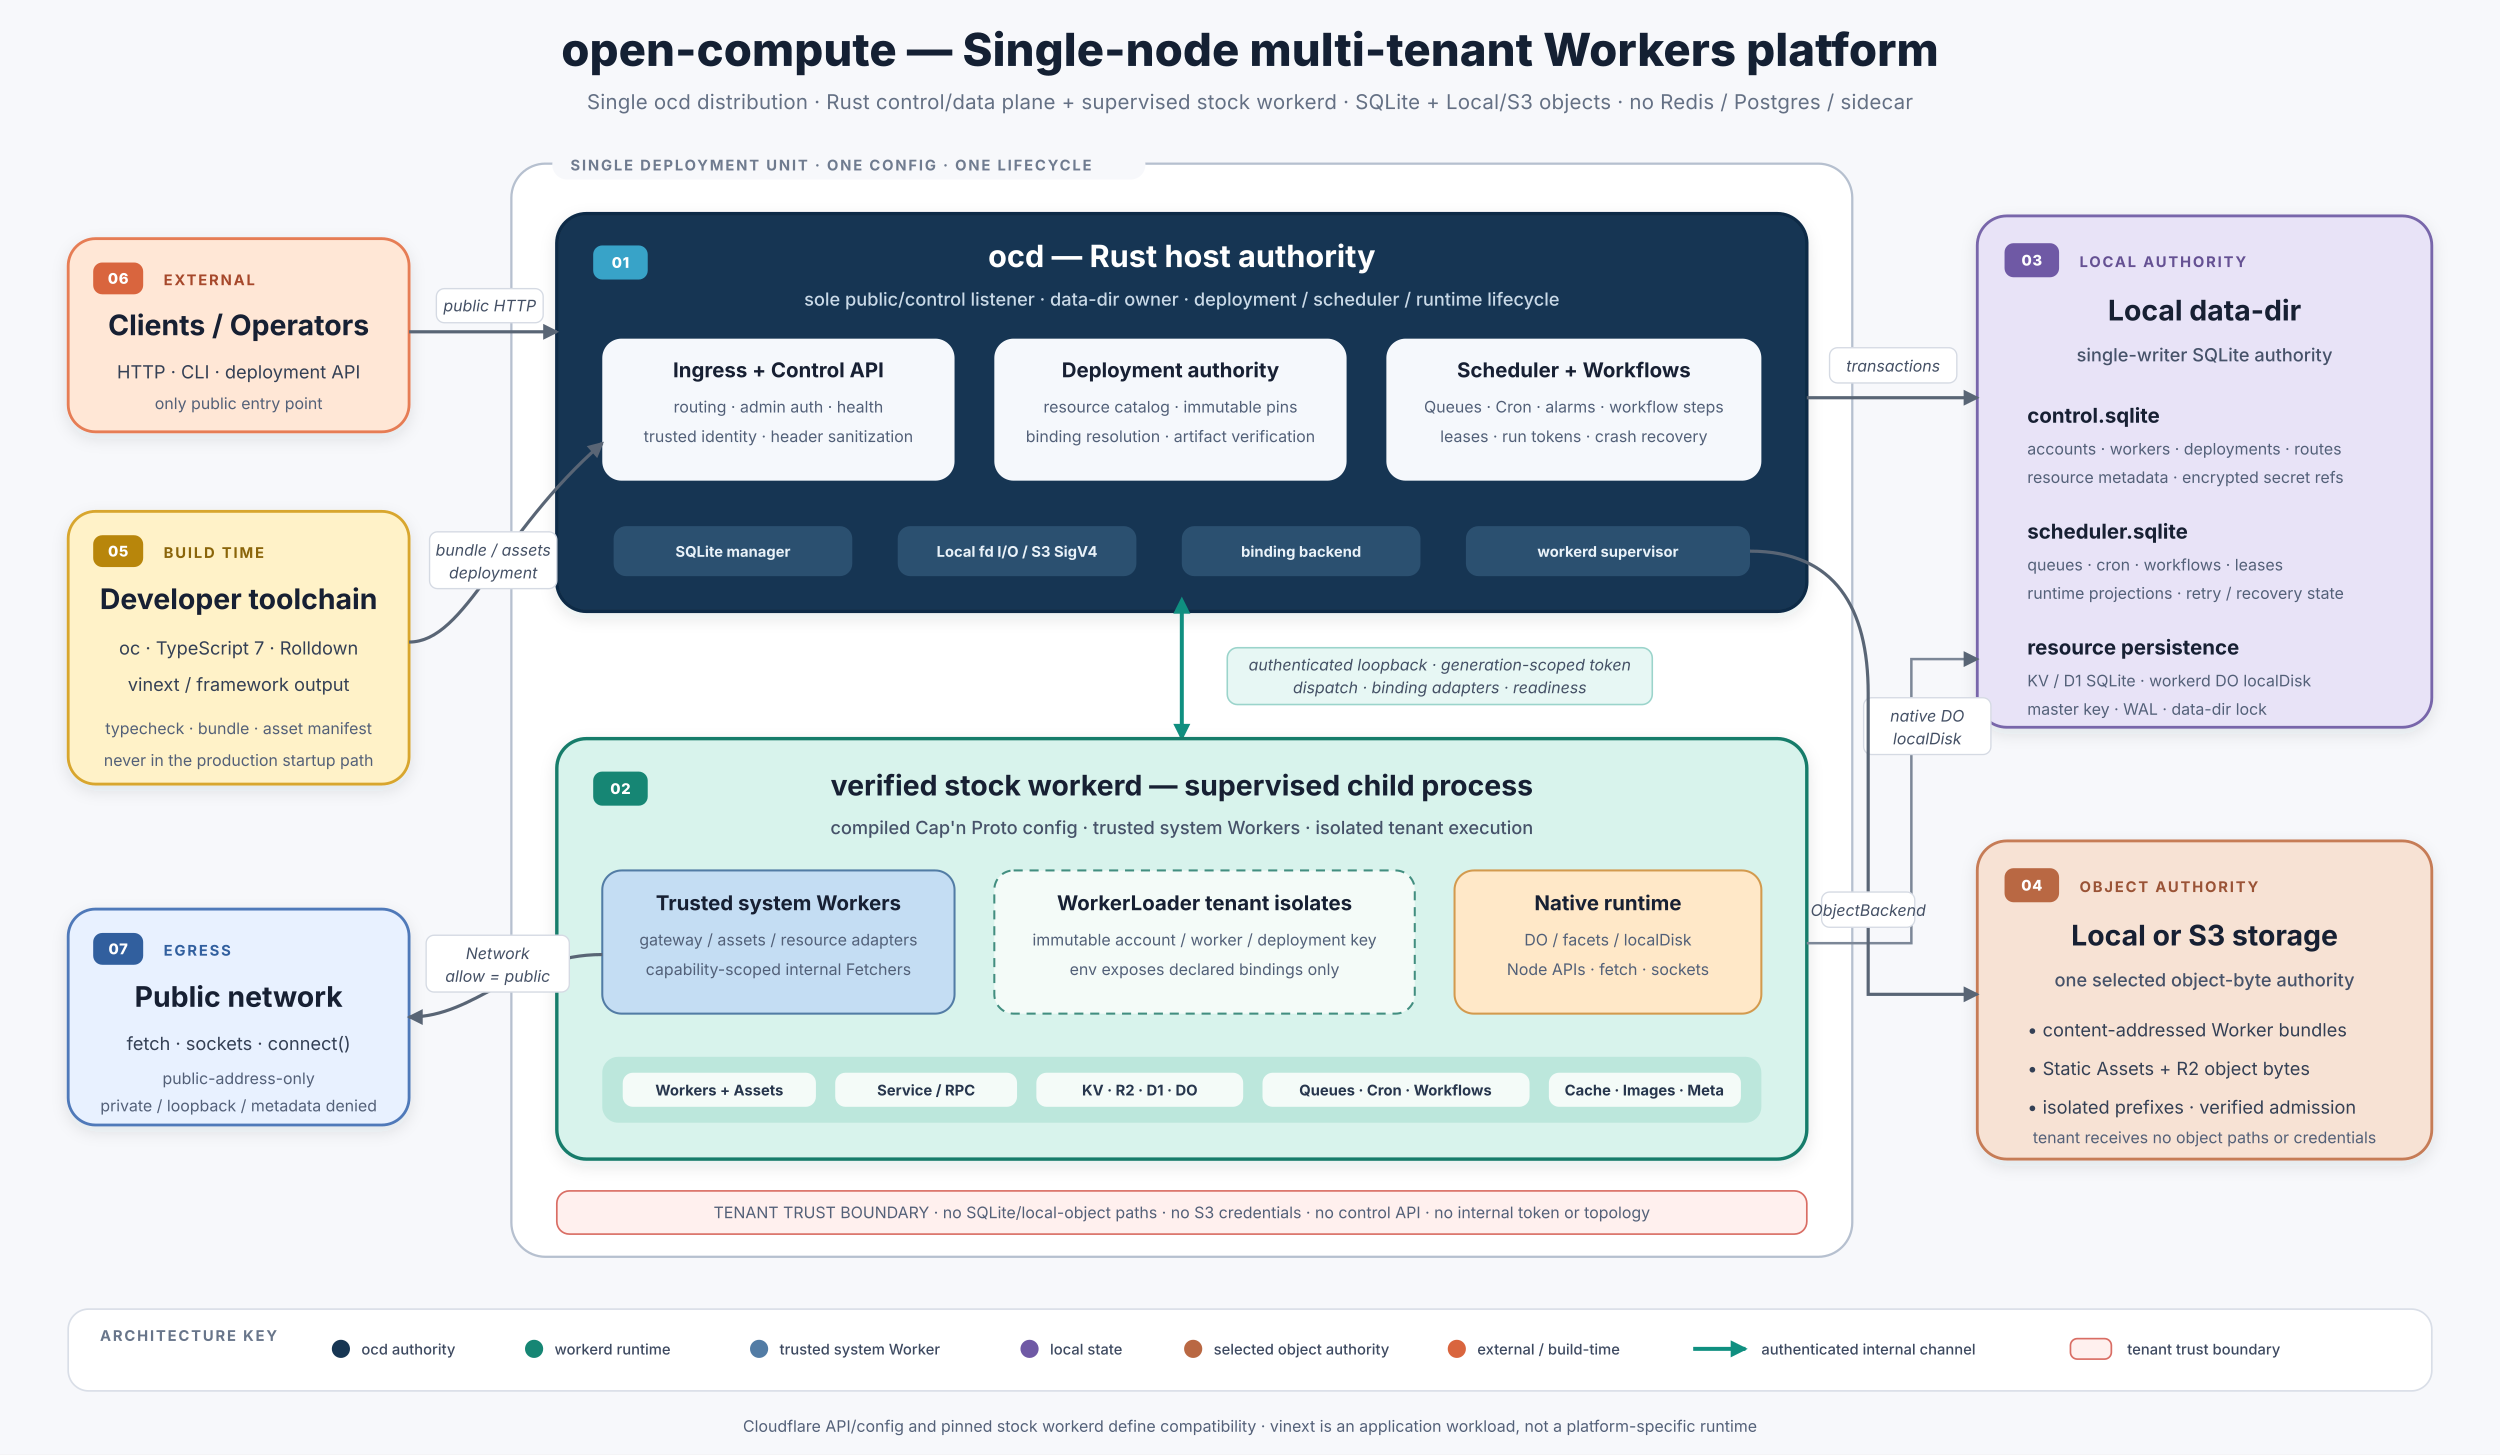
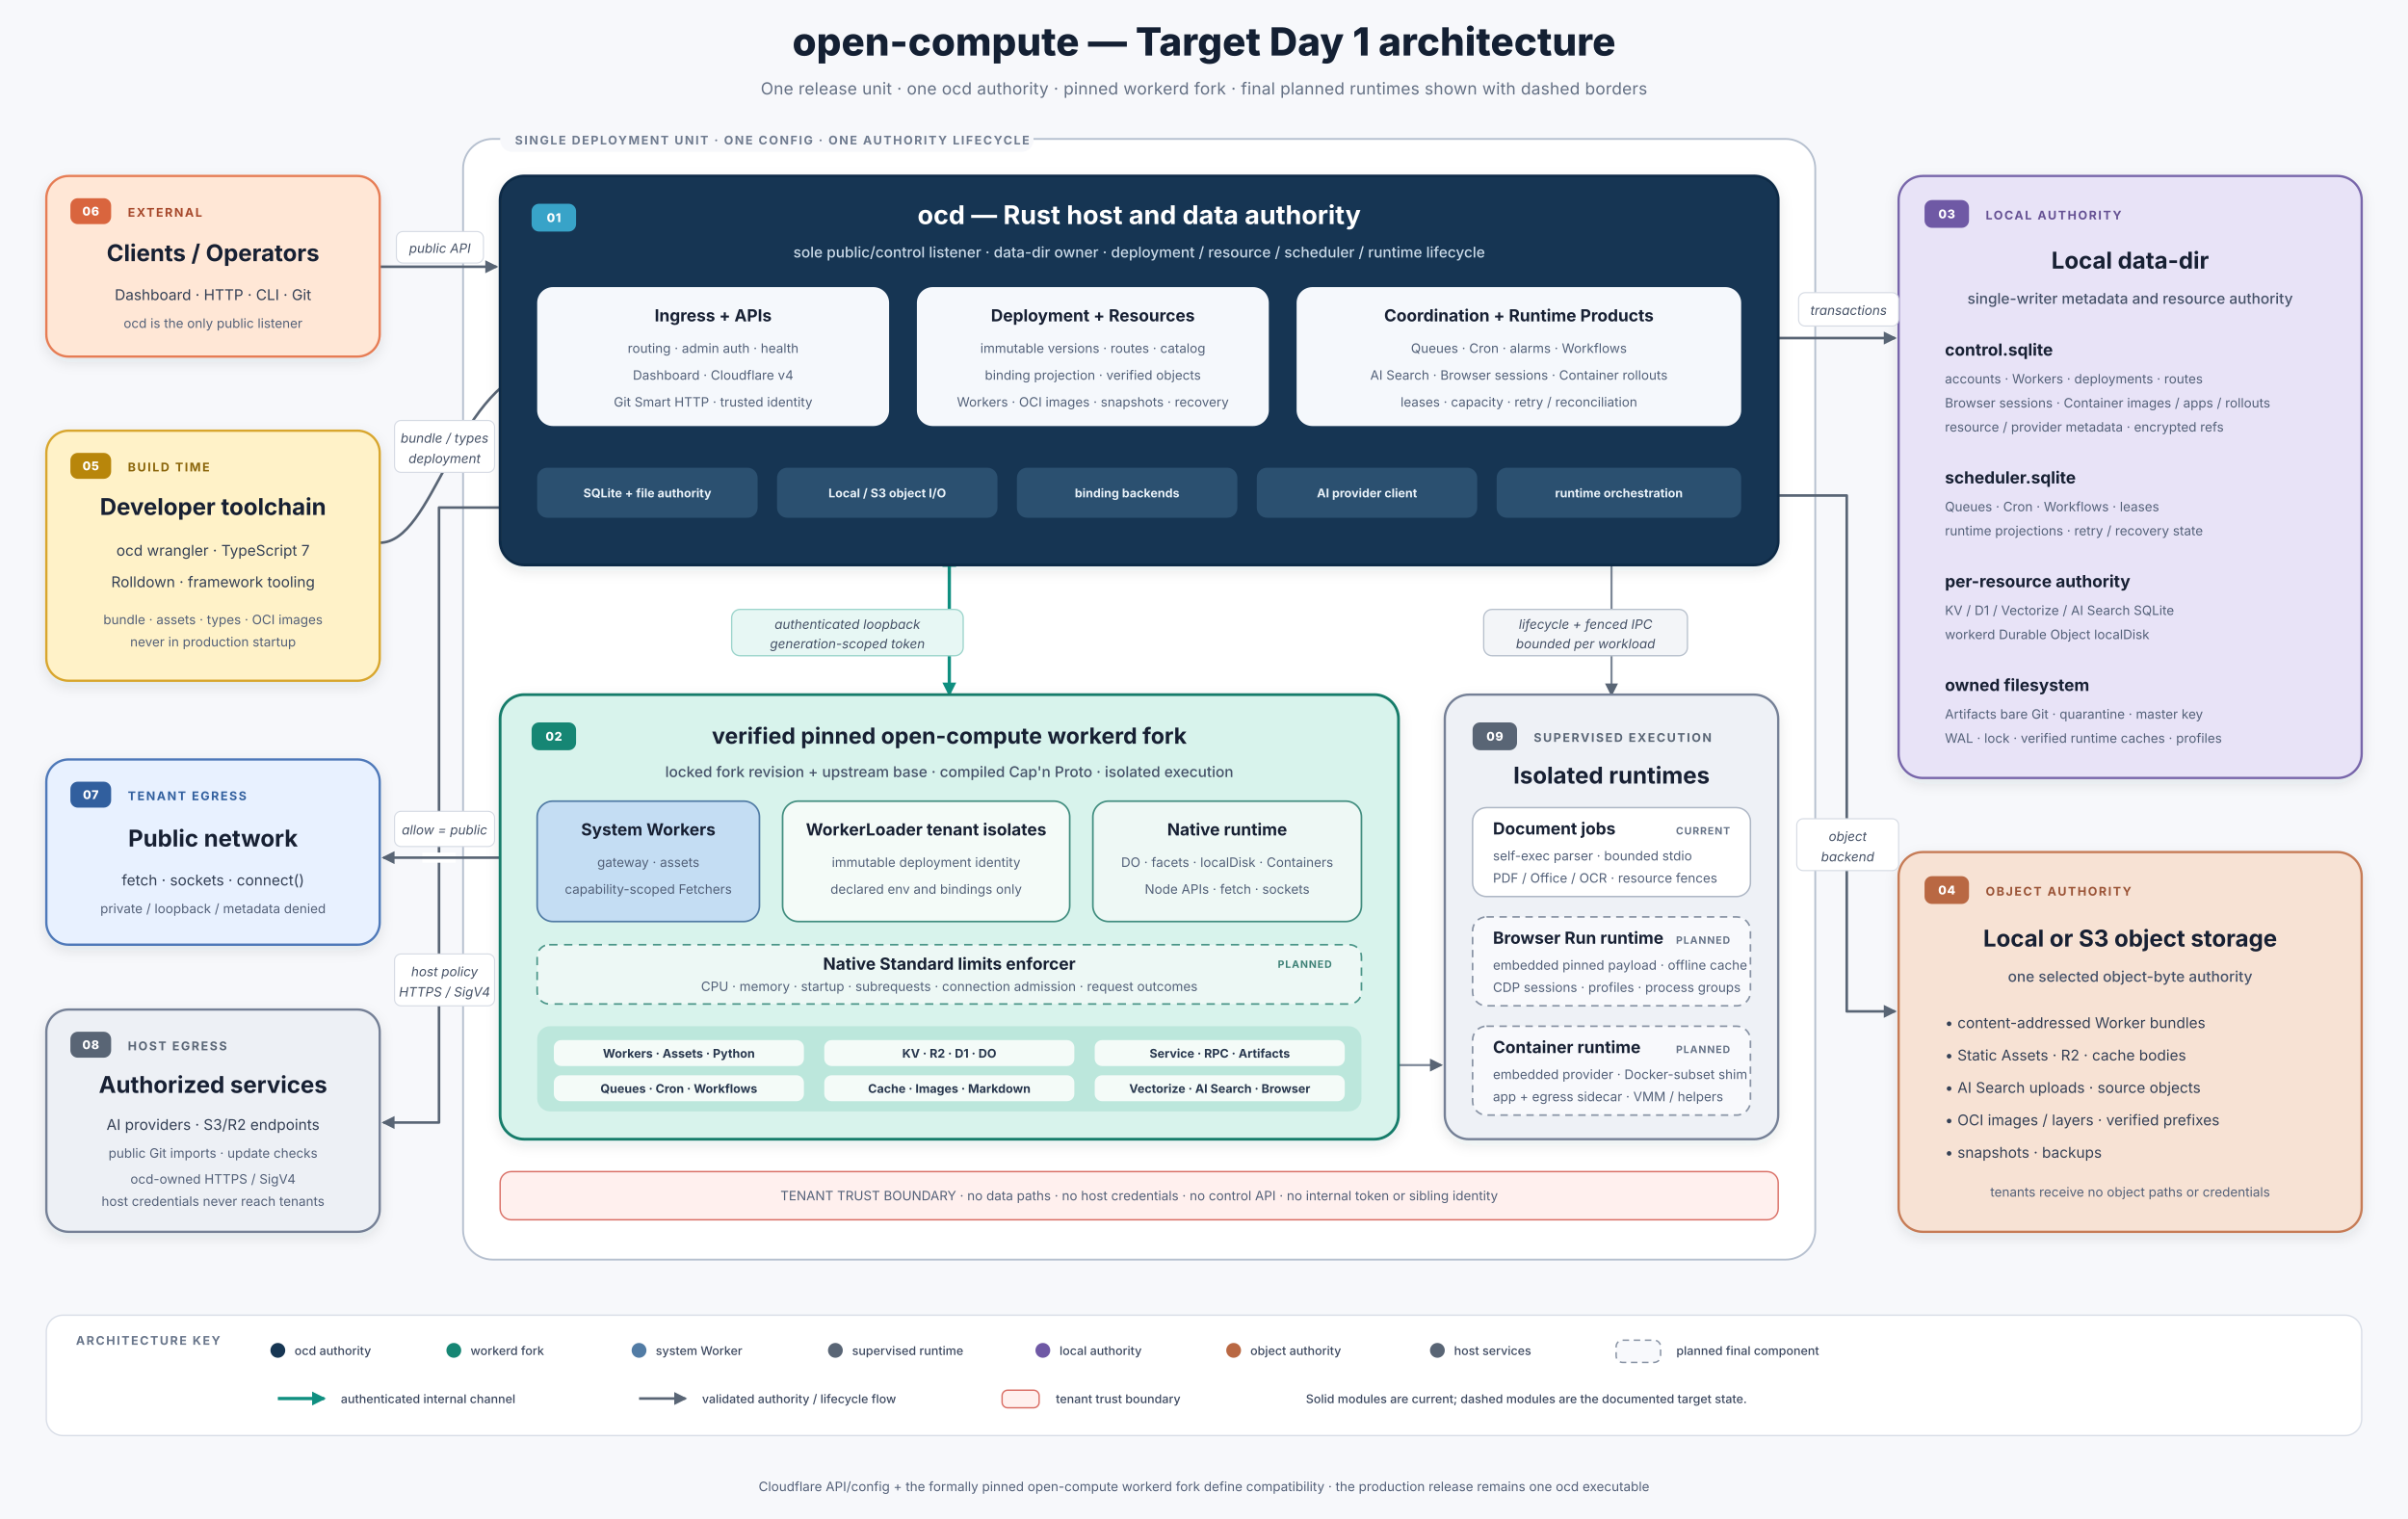
- <svg xmlns="http://www.w3.org/2000/svg" xml:lang="en" width="2200" height="1280" viewBox="0 0 2200 1280" role="img" aria-labelledby="title desc">
+ <svg xmlns="http://www.w3.org/2000/svg" xml:lang="en" width="2600" height="1640" viewBox="0 0 2600 1640" role="img" aria-labelledby="title desc">
  <defs>
    <marker id="arrow" markerWidth="14" markerHeight="14" refX="12" refY="7" orient="auto" markerUnits="userSpaceOnUse">
      <path d="M0 0 14 7 0 14Z" fill="#596575" />
    </marker>
    <marker id="arrow-teal" markerWidth="15" markerHeight="15" refX="13" refY="7.5" orient="auto" markerUnits="userSpaceOnUse">
      <path d="M0 0 15 7.5 0 15Z" fill="#0f8f80" />
    </marker>
    <marker id="arrow-teal-start" markerWidth="15" markerHeight="15" refX="2" refY="7.5" orient="auto-start-reverse" markerUnits="userSpaceOnUse">
      <path d="M0 0 15 7.5 0 15Z" fill="#0f8f80" />
    </marker>
    <filter id="shadow" x="-10%" y="-10%" width="120%" height="130%">
      <feDropShadow dx="0" dy="5" stdDeviation="7" flood-color="#1a2940" flood-opacity="0.10" />
    </filter>
    <style>
      .canvas { fill: #f7f8fb; }
-       .title { font: 800 40px Inter, ui-sans-serif, system-ui, -apple-system, "Segoe UI", sans-serif; fill: #142033; letter-spacing: .1px; }
+       .title { font: 800 42px Inter, ui-sans-serif, system-ui, -apple-system, "Segoe UI", sans-serif; fill: #142033; letter-spacing: .1px; }
      .subtitle { font: 400 18px Inter, ui-sans-serif, system-ui, -apple-system, "Segoe UI", sans-serif; fill: #647084; letter-spacing: .2px; }
      .eyebrow { font: 750 13px Inter, ui-sans-serif, system-ui, -apple-system, "Segoe UI", sans-serif; letter-spacing: 1.6px; }
      .node-title { font: 750 25px Inter, ui-sans-serif, system-ui, -apple-system, "Segoe UI", sans-serif; fill: #172033; }
      .node-subtitle { font: 500 16px Inter, ui-sans-serif, system-ui, -apple-system, "Segoe UI", sans-serif; fill: #465269; }
      .body { font: 400 16px Inter, ui-sans-serif, system-ui, -apple-system, "Segoe UI", sans-serif; fill: #344055; }
      .body-small { font: 400 14px Inter, ui-sans-serif, system-ui, -apple-system, "Segoe UI", sans-serif; fill: #536078; }
      .module-title { font: 700 18px Inter, ui-sans-serif, system-ui, -apple-system, "Segoe UI", sans-serif; fill: #172033; }
      .module-body { font: 400 14px Inter, ui-sans-serif, system-ui, -apple-system, "Segoe UI", sans-serif; fill: #526078; }
      .label { font: italic 14px Inter, ui-sans-serif, system-ui, -apple-system, "Segoe UI", sans-serif; fill: #445065; }
      .chip { font: 650 13px Inter, ui-sans-serif, system-ui, -apple-system, "Segoe UI", sans-serif; fill: #27364d; }
      .badge { font: 800 13px Inter, ui-sans-serif, system-ui, -apple-system, "Segoe UI", sans-serif; fill: #ffffff; text-anchor: middle; dominant-baseline: central; letter-spacing: .6px; }
+       .status { font: 750 11px Inter, ui-sans-serif, system-ui, -apple-system, "Segoe UI", sans-serif; letter-spacing: .9px; }
      .legend { font: 500 13px Inter, ui-sans-serif, system-ui, -apple-system, "Segoe UI", sans-serif; fill: #3d4960; }
-       .edge { fill: none; stroke: #596575; stroke-width: 2.8; marker-end: url(#arrow); }
-       .edge-thin { fill: none; stroke: #7c8797; stroke-width: 2.2; marker-end: url(#arrow); }
+       .edge { fill: none; stroke: #596575; stroke-width: 2.8; stroke-linejoin: round; marker-end: url(#arrow); }
+       .edge-thin { fill: none; stroke: #7c8797; stroke-width: 2.3; stroke-linejoin: round; marker-end: url(#arrow); }
      .edge-auth { fill: none; stroke: #0f8f80; stroke-width: 3.5; marker-start: url(#arrow-teal-start); marker-end: url(#arrow-teal); }
      .edge-label { fill: #ffffff; stroke: #d5dae3; stroke-width: 1.2; }
    </style>
  </defs>
-   <rect class="canvas" width="2200" height="1280" />
-   <text class="title" x="1100" y="58" text-anchor="middle">open-compute — Single-node multi-tenant Workers platform</text>
-   <text class="subtitle" x="1100" y="96" text-anchor="middle">Single ocd distribution · Rust control/data plane + supervised stock workerd · SQLite + Local/S3 objects · no Redis / Postgres / sidecar</text>
-   <rect x="450" y="144" width="1180" height="962" rx="30" fill="#ffffff" stroke="#b6c0cf" stroke-width="2" />
-   <rect x="486" y="132" width="522" height="26" rx="13" fill="#f7f8fb" />
-   <text class="eyebrow" x="502" y="150" fill="#6f7b8f">SINGLE DEPLOYMENT UNIT · ONE CONFIG · ONE LIFECYCLE</text>
-   <g filter="url(#shadow)">
-     <rect x="60" y="210" width="300" height="170" rx="24" fill="#ffe7d6" stroke="#e67d55" stroke-width="2.5" />
-   </g>
-   <rect x="82" y="231" width="44" height="28" rx="8" fill="#d9653e" />
-   <text class="badge" x="104" y="245">06</text>
-   <text class="eyebrow" x="144" y="251" fill="#a6482b">EXTERNAL</text>
-   <text class="node-title" x="210" y="295" text-anchor="middle">Clients / Operators</text>
-   <text class="body" x="210" y="333" text-anchor="middle">HTTP · CLI · deployment API</text>
-   <text class="body-small" x="210" y="360" text-anchor="middle">only public entry point</text>
-   <g filter="url(#shadow)">
-     <rect x="60" y="450" width="300" height="240" rx="24" fill="#fff2c8" stroke="#d8a62e" stroke-width="2.5" />
-   </g>
-   <rect x="82" y="471" width="44" height="28" rx="8" fill="#b8860b" />
-   <text class="badge" x="104" y="485">05</text>
-   <text class="eyebrow" x="144" y="491" fill="#8a650a">BUILD TIME</text>
-   <text class="node-title" x="210" y="536" text-anchor="middle">Developer toolchain</text>
-   <text class="body" x="210" y="576" text-anchor="middle">oc · TypeScript 7 · Rolldown</text>
-   <text class="body" x="210" y="608" text-anchor="middle">vinext / framework output</text>
-   <text class="body-small" x="210" y="646" text-anchor="middle">typecheck · bundle · asset manifest</text>
-   <text class="body-small" x="210" y="674" text-anchor="middle">never in the production startup path</text>
-   <g filter="url(#shadow)">
-     <rect x="60" y="800" width="300" height="190" rx="24" fill="#e8f1ff" stroke="#4f79b9" stroke-width="2.5" />
-   </g>
-   <rect x="82" y="821" width="44" height="28" rx="8" fill="#315f9e" />
-   <text class="badge" x="104" y="835">07</text>
-   <text class="eyebrow" x="144" y="841" fill="#315f9e">EGRESS</text>
-   <text class="node-title" x="210" y="886" text-anchor="middle">Public network</text>
-   <text class="body" x="210" y="924" text-anchor="middle">fetch · sockets · connect()</text>
-   <text class="body-small" x="210" y="954" text-anchor="middle">public-address-only</text>
-   <text class="body-small" x="210" y="978" text-anchor="middle">private / loopback / metadata denied</text>
-   <g filter="url(#shadow)">
-     <rect x="490" y="188" width="1100" height="350" rx="26" fill="#173653" stroke="#102c46" stroke-width="3" />
-   </g>
-   <rect x="522" y="216" width="48" height="30" rx="8" fill="#38a3c8" />
-   <text class="badge" x="546" y="231">01</text>
-   <text x="1040" y="235" text-anchor="middle" style="font:750 27px Inter,ui-sans-serif,system-ui,-apple-system,'Segoe UI',sans-serif;fill:#ffffff">ocd — Rust host authority</text>
-   <text x="1040" y="269" text-anchor="middle" style="font:500 16px Inter,ui-sans-serif,system-ui,-apple-system,'Segoe UI',sans-serif;fill:#c9d9e7">sole public/control listener · data-dir owner · deployment / scheduler / runtime lifecycle</text>
-   <rect x="530" y="298" width="310" height="125" rx="17" fill="#f5f8fc" />
-   <text class="module-title" x="685" y="332" text-anchor="middle">Ingress + Control API</text>
-   <text class="module-body" x="685" y="363" text-anchor="middle">routing · admin auth · health</text>
-   <text class="module-body" x="685" y="389" text-anchor="middle">trusted identity · header sanitization</text>
-   <rect x="875" y="298" width="310" height="125" rx="17" fill="#f5f8fc" />
-   <text class="module-title" x="1030" y="332" text-anchor="middle">Deployment authority</text>
-   <text class="module-body" x="1030" y="363" text-anchor="middle">resource catalog · immutable pins</text>
-   <text class="module-body" x="1030" y="389" text-anchor="middle">binding resolution · artifact verification</text>
-   <rect x="1220" y="298" width="330" height="125" rx="17" fill="#f5f8fc" />
-   <text class="module-title" x="1385" y="332" text-anchor="middle">Scheduler + Workflows</text>
-   <text class="module-body" x="1385" y="363" text-anchor="middle">Queues · Cron · alarms · workflow steps</text>
-   <text class="module-body" x="1385" y="389" text-anchor="middle">leases · run tokens · crash recovery</text>
-   <rect x="540" y="463" width="210" height="44" rx="11" fill="#2b5070" />
-   <text x="645" y="490" text-anchor="middle" style="font:650 13px Inter,ui-sans-serif,system-ui,-apple-system,'Segoe UI',sans-serif;fill:#e9f2f9">SQLite manager</text>
-   <rect x="790" y="463" width="210" height="44" rx="11" fill="#2b5070" />
-   <text x="895" y="490" text-anchor="middle" style="font:650 13px Inter,ui-sans-serif,system-ui,-apple-system,'Segoe UI',sans-serif;fill:#e9f2f9">Local fd I/O / S3 SigV4</text>
-   <rect x="1040" y="463" width="210" height="44" rx="11" fill="#2b5070" />
-   <text x="1145" y="490" text-anchor="middle" style="font:650 13px Inter,ui-sans-serif,system-ui,-apple-system,'Segoe UI',sans-serif;fill:#e9f2f9">binding backend</text>
-   <rect x="1290" y="463" width="250" height="44" rx="11" fill="#2b5070" />
-   <text x="1415" y="490" text-anchor="middle" style="font:650 13px Inter,ui-sans-serif,system-ui,-apple-system,'Segoe UI',sans-serif;fill:#e9f2f9">workerd supervisor</text>
-   <path class="edge-auth" d="M1040 538 L1040 650" />
-   <rect x="1080" y="570" width="374" height="50" rx="9" fill="#e7f7f4" stroke="#9bd4cb" stroke-width="1.4" />
-   <text class="label" x="1267" y="590" text-anchor="middle">authenticated loopback · generation-scoped token</text>
-   <text class="label" x="1267" y="610" text-anchor="middle">dispatch · binding adapters · readiness</text>
-   <g filter="url(#shadow)">
-     <rect x="490" y="650" width="1100" height="370" rx="26" fill="#d8f3ec" stroke="#167c6a" stroke-width="3" />
-   </g>
-   <rect x="522" y="679" width="48" height="30" rx="8" fill="#168674" />
-   <text class="badge" x="546" y="694">02</text>
-   <text class="node-title" x="1040" y="700" text-anchor="middle">verified stock workerd — supervised child process</text>
-   <text class="node-subtitle" x="1040" y="734" text-anchor="middle">compiled Cap'n Proto config · trusted system Workers · isolated tenant execution</text>
-   <rect x="530" y="766" width="310" height="126" rx="17" fill="#c4ddf3" stroke="#527ca5" stroke-width="1.8" />
-   <text class="module-title" x="685" y="801" text-anchor="middle">Trusted system Workers</text>
-   <text class="module-body" x="685" y="832" text-anchor="middle">gateway / assets / resource adapters</text>
-   <text class="module-body" x="685" y="858" text-anchor="middle">capability-scoped internal Fetchers</text>
-   <rect x="875" y="766" width="370" height="126" rx="17" fill="#f4fbf8" stroke="#428e80" stroke-width="1.8" stroke-dasharray="8 6" />
-   <text class="module-title" x="1060" y="801" text-anchor="middle">WorkerLoader tenant isolates</text>
-   <text class="module-body" x="1060" y="832" text-anchor="middle">immutable account / worker / deployment key</text>
-   <text class="module-body" x="1060" y="858" text-anchor="middle">env exposes declared bindings only</text>
-   <rect x="1280" y="766" width="270" height="126" rx="17" fill="#ffe8c8" stroke="#d39a4e" stroke-width="1.8" />
-   <text class="module-title" x="1415" y="801" text-anchor="middle">Native runtime</text>
-   <text class="module-body" x="1415" y="832" text-anchor="middle">DO / facets / localDisk</text>
-   <text class="module-body" x="1415" y="858" text-anchor="middle">Node APIs · fetch · sockets</text>
-   <rect x="530" y="930" width="1020" height="58" rx="14" fill="#bce7dc" />
-   <rect x="548" y="944" width="170" height="30" rx="9" fill="#f4fbf8" />
-   <text class="chip" x="633" y="964" text-anchor="middle">Workers + Assets</text>
-   <rect x="735" y="944" width="160" height="30" rx="9" fill="#f4fbf8" />
-   <text class="chip" x="815" y="964" text-anchor="middle">Service / RPC</text>
-   <rect x="912" y="944" width="182" height="30" rx="9" fill="#f4fbf8" />
-   <text class="chip" x="1003" y="964" text-anchor="middle">KV · R2 · D1 · DO</text>
-   <rect x="1111" y="944" width="235" height="30" rx="9" fill="#f4fbf8" />
-   <text class="chip" x="1228" y="964" text-anchor="middle">Queues · Cron · Workflows</text>
-   <rect x="1363" y="944" width="169" height="30" rx="9" fill="#f4fbf8" />
-   <text class="chip" x="1447" y="964" text-anchor="middle">Cache · Images · Meta</text>
-   <rect x="490" y="1048" width="1100" height="38" rx="11" fill="#fff0ee" stroke="#d96d64" stroke-width="1.5" />
-   <text class="body-small" x="1040" y="1072" text-anchor="middle">TENANT TRUST BOUNDARY · no SQLite/local-object paths · no S3 credentials · no control API · no internal token or topology</text>
-   <g filter="url(#shadow)">
-     <rect x="1740" y="190" width="400" height="450" rx="26" fill="#e8e3f7" stroke="#7866aa" stroke-width="2.5" />
-   </g>
-   <rect x="1764" y="214" width="48" height="30" rx="8" fill="#6f59a5" />
-   <text class="badge" x="1788" y="229">03</text>
-   <text class="eyebrow" x="1830" y="235" fill="#655193">LOCAL AUTHORITY</text>
-   <text class="node-title" x="1940" y="282" text-anchor="middle">Local data-dir</text>
-   <text class="node-subtitle" x="1940" y="318" text-anchor="middle">single-writer SQLite authority</text>
-   <text class="module-title" x="1784" y="372">control.sqlite</text>
-   <text class="body-small" x="1784" y="400">accounts · workers · deployments · routes</text>
-   <text class="body-small" x="1784" y="425">resource metadata · encrypted secret refs</text>
-   <text class="module-title" x="1784" y="474">scheduler.sqlite</text>
-   <text class="body-small" x="1784" y="502">queues · cron · workflows · leases</text>
-   <text class="body-small" x="1784" y="527">runtime projections · retry / recovery state</text>
-   <text class="module-title" x="1784" y="576">resource persistence</text>
-   <text class="body-small" x="1784" y="604">KV / D1 SQLite · workerd DO localDisk</text>
-   <text class="body-small" x="1784" y="629">master key · WAL · data-dir lock</text>
-   <g filter="url(#shadow)">
-     <rect x="1740" y="740" width="400" height="280" rx="26" fill="#f7e2d4" stroke="#c67b57" stroke-width="2.5" />
-   </g>
-   <rect x="1764" y="764" width="48" height="30" rx="8" fill="#b96843" />
-   <text class="badge" x="1788" y="779">04</text>
-   <text class="eyebrow" x="1830" y="785" fill="#9a5336">OBJECT AUTHORITY</text>
-   <text class="node-title" x="1940" y="832" text-anchor="middle">Local or S3 storage</text>
-   <text class="node-subtitle" x="1940" y="868" text-anchor="middle">one selected object-byte authority</text>
-   <text class="body" x="1784" y="912">• content-addressed Worker bundles</text>
-   <text class="body" x="1784" y="946">• Static Assets + R2 object bytes</text>
-   <text class="body" x="1784" y="980">• isolated prefixes · verified admission</text>
-   <text class="body-small" x="1940" y="1006" text-anchor="middle">tenant receives no object paths or credentials</text>
-   <path class="edge" d="M360 292 C410 292 440 292 490 292" />
-   <rect class="edge-label" x="384" y="254" width="94" height="30" rx="7" />
-   <text class="label" x="431" y="274" text-anchor="middle">public HTTP</text>
-   <path class="edge" d="M360 565 C410 565 438 470 530 390" />
-   <rect class="edge-label" x="378" y="468" width="112" height="50" rx="7" />
-   <text class="label" x="434" y="489" text-anchor="middle">bundle / assets</text>
-   <text class="label" x="434" y="509" text-anchor="middle">deployment</text>
-   <path class="edge" d="M530 840 C454 840 420 895 360 895" />
-   <rect class="edge-label" x="375" y="823" width="126" height="50" rx="7" />
-   <text class="label" x="438" y="844" text-anchor="middle">Network</text>
-   <text class="label" x="438" y="864" text-anchor="middle">allow = public</text>
-   <path class="edge" d="M1590 350 L1740 350" />
-   <rect class="edge-label" x="1610" y="306" width="112" height="31" rx="7" />
-   <text class="label" x="1666" y="327" text-anchor="middle">transactions</text>
-   <path class="edge-thin" d="M1590 830 L1682 830 L1682 580 L1740 580" />
-   <rect class="edge-label" x="1640" y="614" width="112" height="50" rx="7" />
-   <text class="label" x="1696" y="635" text-anchor="middle">native DO</text>
-   <text class="label" x="1696" y="655" text-anchor="middle">localDisk</text>
-   <path class="edge" d="M1540 485 C1615 485 1644 535 1644 610 L1644 875 L1740 875" />
-   <rect class="edge-label" x="1603" y="785" width="82" height="31" rx="7" />
-   <text class="label" x="1644" y="806" text-anchor="middle">ObjectBackend</text>
-   <rect x="60" y="1152" width="2080" height="72" rx="18" fill="#ffffff" stroke="#d9dee7" stroke-width="1.5" />
-   <text class="eyebrow" x="88" y="1180" fill="#68758a">ARCHITECTURE KEY</text>
-   <circle cx="300" cy="1187" r="8" fill="#173653" />
-   <text class="legend" x="318" y="1192">ocd authority</text>
-   <circle cx="470" cy="1187" r="8" fill="#168674" />
-   <text class="legend" x="488" y="1192">workerd runtime</text>
-   <circle cx="668" cy="1187" r="8" fill="#527ca5" />
-   <text class="legend" x="686" y="1192">trusted system Worker</text>
-   <circle cx="906" cy="1187" r="8" fill="#6f59a5" />
-   <text class="legend" x="924" y="1192">local state</text>
-   <circle cx="1050" cy="1187" r="8" fill="#b96843" />
-   <text class="legend" x="1068" y="1192">selected object authority</text>
-   <circle cx="1282" cy="1187" r="8" fill="#d9653e" />
-   <text class="legend" x="1300" y="1192">external / build-time</text>
-   <line x1="1490" y1="1187" x2="1536" y2="1187" stroke="#0f8f80" stroke-width="3.5" marker-end="url(#arrow-teal)" />
-   <text class="legend" x="1550" y="1192">authenticated internal channel</text>
-   <rect x="1822" y="1178" width="36" height="18" rx="6" fill="#fff0ee" stroke="#d96d64" stroke-width="1.5" />
-   <text class="legend" x="1872" y="1192">tenant trust boundary</text>
-   <text class="body-small" x="1100" y="1260" text-anchor="middle">Cloudflare API/config and pinned stock workerd define compatibility · vinext is an application workload, not a platform-specific runtime</text>
+   <rect class="canvas" width="2600" height="1640" />
+   <text class="title" x="1300" y="60" text-anchor="middle">open-compute — Target Day 1 architecture</text>
+   <text class="subtitle" x="1300" y="102" text-anchor="middle">One release unit · one ocd authority · pinned workerd fork · final planned runtimes shown with dashed borders</text>
+   <rect x="500" y="150" width="1460" height="1210" rx="32" fill="#ffffff" stroke="#b6c0cf" stroke-width="2" />
+   <rect x="540" y="138" width="576" height="26" rx="13" fill="#f7f8fb" />
+   <text class="eyebrow" x="556" y="156" fill="#6f7b8f">SINGLE DEPLOYMENT UNIT · ONE CONFIG · ONE AUTHORITY LIFECYCLE</text>
+   <g id="flows">
+     <path class="edge" d="M410 288 L536 288" />
+     <path class="edge" d="M410 586 C468 586 490 422 580 396" />
+     <path class="edge" d="M580 548 L474 548 L474 1212 L414 1212" />
+     <path d="M492 926 L456 926" fill="none" stroke="#ffffff" stroke-width="11" />
+     <path class="edge" d="M580 926 L414 926" />
+     <path class="edge" d="M1920 365 L2046 365" />
+     <path class="edge" d="M1880 535 L1994 535 L1994 1092 L2046 1092" />
+     <path class="edge-auth" d="M1025 610 L1025 750" />
+     <path class="edge-thin" d="M1740 610 L1740 750" />
+     <path class="edge-thin" d="M1510 1150 L1556 1150" />
+   </g>
+   <g filter="url(#shadow)">
+     <rect x="50" y="190" width="360" height="195" rx="24" fill="#ffe7d6" stroke="#e67d55" stroke-width="2.5" />
+   </g>
+   <rect x="76" y="214" width="44" height="28" rx="8" fill="#d9653e" />
+   <text class="badge" x="98" y="228">06</text>
+   <text class="eyebrow" x="138" y="234" fill="#a6482b">EXTERNAL</text>
+   <text class="node-title" x="230" y="282" text-anchor="middle">Clients / Operators</text>
+   <text class="body" x="230" y="324" text-anchor="middle">Dashboard · HTTP · CLI · Git</text>
+   <text class="body-small" x="230" y="354" text-anchor="middle">ocd is the only public listener</text>
+   <g filter="url(#shadow)">
+     <rect x="50" y="465" width="360" height="270" rx="24" fill="#fff2c8" stroke="#d8a62e" stroke-width="2.5" />
+   </g>
+   <rect x="76" y="489" width="44" height="28" rx="8" fill="#b8860b" />
+   <text class="badge" x="98" y="503">05</text>
+   <text class="eyebrow" x="138" y="509" fill="#8a650a">BUILD TIME</text>
+   <text class="node-title" x="230" y="556" text-anchor="middle">Developer toolchain</text>
+   <text class="body" x="230" y="600" text-anchor="middle">ocd wrangler · TypeScript 7</text>
+   <text class="body" x="230" y="634" text-anchor="middle">Rolldown · framework tooling</text>
+   <text class="body-small" x="230" y="674" text-anchor="middle">bundle · assets · types · OCI images</text>
+   <text class="body-small" x="230" y="698" text-anchor="middle">never in production startup</text>
+   <g filter="url(#shadow)">
+     <rect x="50" y="820" width="360" height="200" rx="24" fill="#e8f1ff" stroke="#4f79b9" stroke-width="2.5" />
+   </g>
+   <rect x="76" y="844" width="44" height="28" rx="8" fill="#315f9e" />
+   <text class="badge" x="98" y="858">07</text>
+   <text class="eyebrow" x="138" y="864" fill="#315f9e">TENANT EGRESS</text>
+   <text class="node-title" x="230" y="914" text-anchor="middle">Public network</text>
+   <text class="body" x="230" y="956" text-anchor="middle">fetch · sockets · connect()</text>
+   <text class="body-small" x="230" y="986" text-anchor="middle">private / loopback / metadata denied</text>
+   <g filter="url(#shadow)">
+     <rect x="50" y="1090" width="360" height="240" rx="24" fill="#edf0f5" stroke="#748096" stroke-width="2.5" />
+   </g>
+   <rect x="76" y="1114" width="44" height="28" rx="8" fill="#596575" />
+   <text class="badge" x="98" y="1128">08</text>
+   <text class="eyebrow" x="138" y="1134" fill="#596575">HOST EGRESS</text>
+   <text class="node-title" x="230" y="1180" text-anchor="middle">Authorized services</text>
+   <text class="body" x="230" y="1220" text-anchor="middle">AI providers · S3/R2 endpoints</text>
+   <text class="body-small" x="230" y="1250" text-anchor="middle">public Git imports · update checks</text>
+   <text class="body-small" x="230" y="1278" text-anchor="middle">ocd-owned HTTPS / SigV4</text>
+   <text class="body-small" x="230" y="1302" text-anchor="middle">host credentials never reach tenants</text>
+   <g filter="url(#shadow)">
+     <rect x="540" y="190" width="1380" height="420" rx="26" fill="#173653" stroke="#102c46" stroke-width="3" />
+   </g>
+   <rect x="574" y="220" width="48" height="30" rx="8" fill="#38a3c8" />
+   <text class="badge" x="598" y="235">01</text>
+   <text x="1230" y="242" text-anchor="middle" style="font:750 28px Inter,ui-sans-serif,system-ui,-apple-system,'Segoe UI',sans-serif;fill:#ffffff">ocd — Rust host and data authority</text>
+   <text x="1230" y="278" text-anchor="middle" style="font:500 16px Inter,ui-sans-serif,system-ui,-apple-system,'Segoe UI',sans-serif;fill:#c9d9e7">sole public/control listener · data-dir owner · deployment / resource / scheduler / runtime lifecycle</text>
+   <rect x="580" y="310" width="380" height="150" rx="17" fill="#f5f8fc" />
+   <text class="module-title" x="770" y="347" text-anchor="middle">Ingress + APIs</text>
+   <text class="module-body" x="770" y="381" text-anchor="middle">routing · admin auth · health</text>
+   <text class="module-body" x="770" y="410" text-anchor="middle">Dashboard · Cloudflare v4</text>
+   <text class="module-body" x="770" y="439" text-anchor="middle">Git Smart HTTP · trusted identity</text>
+   <rect x="990" y="310" width="380" height="150" rx="17" fill="#f5f8fc" />
+   <text class="module-title" x="1180" y="347" text-anchor="middle">Deployment + Resources</text>
+   <text class="module-body" x="1180" y="381" text-anchor="middle">immutable versions · routes · catalog</text>
+   <text class="module-body" x="1180" y="410" text-anchor="middle">binding projection · verified objects</text>
+   <text class="module-body" x="1180" y="439" text-anchor="middle">Workers · OCI images · snapshots · recovery</text>
+   <rect x="1400" y="310" width="480" height="150" rx="17" fill="#f5f8fc" />
+   <text class="module-title" x="1640" y="347" text-anchor="middle">Coordination + Runtime Products</text>
+   <text class="module-body" x="1640" y="381" text-anchor="middle">Queues · Cron · alarms · Workflows</text>
+   <text class="module-body" x="1640" y="410" text-anchor="middle">AI Search · Browser sessions · Container rollouts</text>
+   <text class="module-body" x="1640" y="439" text-anchor="middle">leases · capacity · retry / reconciliation</text>
+   <rect x="580" y="505" width="238" height="54" rx="11" fill="#2b5070" />
+   <text x="699" y="537" text-anchor="middle" style="font:650 13px Inter,ui-sans-serif,system-ui,-apple-system,'Segoe UI',sans-serif;fill:#e9f2f9">SQLite + file authority</text>
+   <rect x="839" y="505" width="238" height="54" rx="11" fill="#2b5070" />
+   <text x="958" y="537" text-anchor="middle" style="font:650 13px Inter,ui-sans-serif,system-ui,-apple-system,'Segoe UI',sans-serif;fill:#e9f2f9">Local / S3 object I/O</text>
+   <rect x="1098" y="505" width="238" height="54" rx="11" fill="#2b5070" />
+   <text x="1217" y="537" text-anchor="middle" style="font:650 13px Inter,ui-sans-serif,system-ui,-apple-system,'Segoe UI',sans-serif;fill:#e9f2f9">binding backends</text>
+   <rect x="1357" y="505" width="238" height="54" rx="11" fill="#2b5070" />
+   <text x="1476" y="537" text-anchor="middle" style="font:650 13px Inter,ui-sans-serif,system-ui,-apple-system,'Segoe UI',sans-serif;fill:#e9f2f9">AI provider client</text>
+   <rect x="1616" y="505" width="264" height="54" rx="11" fill="#2b5070" />
+   <text x="1748" y="537" text-anchor="middle" style="font:650 13px Inter,ui-sans-serif,system-ui,-apple-system,'Segoe UI',sans-serif;fill:#e9f2f9">runtime orchestration</text>
+   <g filter="url(#shadow)">
+     <rect x="540" y="750" width="970" height="480" rx="26" fill="#d8f3ec" stroke="#167c6a" stroke-width="3" />
+   </g>
+   <rect x="574" y="780" width="48" height="30" rx="8" fill="#168674" />
+   <text class="badge" x="598" y="795">02</text>
+   <text x="1025" y="803" text-anchor="middle" style="font:750 24px Inter,ui-sans-serif,system-ui,-apple-system,'Segoe UI',sans-serif;fill:#172033">verified pinned open-compute workerd fork</text>
+   <text class="node-subtitle" x="1025" y="839" text-anchor="middle">locked fork revision + upstream base · compiled Cap'n Proto · isolated execution</text>
+   <rect x="580" y="865" width="240" height="130" rx="17" fill="#c4ddf3" stroke="#527ca5" stroke-width="1.8" />
+   <text class="module-title" x="700" y="902" text-anchor="middle">System Workers</text>
+   <text class="module-body" x="700" y="936" text-anchor="middle">gateway · assets</text>
+   <text class="module-body" x="700" y="965" text-anchor="middle">capability-scoped Fetchers</text>
+   <rect x="845" y="865" width="310" height="130" rx="17" fill="#f4fbf8" stroke="#428e80" stroke-width="1.8" />
+   <text class="module-title" x="1000" y="902" text-anchor="middle">WorkerLoader tenant isolates</text>
+   <text class="module-body" x="1000" y="936" text-anchor="middle">immutable deployment identity</text>
+   <text class="module-body" x="1000" y="965" text-anchor="middle">declared env and bindings only</text>
+   <rect x="1180" y="865" width="290" height="130" rx="17" fill="#eef8f5" stroke="#428e80" stroke-width="1.8" />
+   <text class="module-title" x="1325" y="902" text-anchor="middle">Native runtime</text>
+   <text class="module-body" x="1325" y="936" text-anchor="middle">DO · facets · localDisk · Containers</text>
+   <text class="module-body" x="1325" y="965" text-anchor="middle">Node APIs · fetch · sockets</text>
+   <rect x="580" y="1020" width="890" height="64" rx="13" fill="#edf8f5" stroke="#4b9689" stroke-width="1.8" stroke-dasharray="9 7" />
+   <text class="module-title" x="1025" y="1047" text-anchor="middle">Native Standard limits enforcer</text>
+   <text class="module-body" x="1025" y="1070" text-anchor="middle">CPU · memory · startup · subrequests · connection admission · request outcomes</text>
+   <text class="status" x="1438" y="1045" text-anchor="end" fill="#3c8075">PLANNED</text>
+   <rect x="580" y="1108" width="890" height="92" rx="14" fill="#bce7dc" />
+   <rect x="598" y="1123" width="270" height="28" rx="8" fill="#f4fbf8" />
+   <text class="chip" x="733" y="1142" text-anchor="middle">Workers · Assets · Python</text>
+   <rect x="890" y="1123" width="270" height="28" rx="8" fill="#f4fbf8" />
+   <text class="chip" x="1025" y="1142" text-anchor="middle">KV · R2 · D1 · DO</text>
+   <rect x="1182" y="1123" width="270" height="28" rx="8" fill="#f4fbf8" />
+   <text class="chip" x="1317" y="1142" text-anchor="middle">Service · RPC · Artifacts</text>
+   <rect x="598" y="1161" width="270" height="28" rx="8" fill="#f4fbf8" />
+   <text class="chip" x="733" y="1180" text-anchor="middle">Queues · Cron · Workflows</text>
+   <rect x="890" y="1161" width="270" height="28" rx="8" fill="#f4fbf8" />
+   <text class="chip" x="1025" y="1180" text-anchor="middle">Cache · Images · Markdown</text>
+   <rect x="1182" y="1161" width="270" height="28" rx="8" fill="#f4fbf8" />
+   <text class="chip" x="1317" y="1180" text-anchor="middle">Vectorize · AI Search · Browser</text>
+   <g filter="url(#shadow)">
+     <rect x="1560" y="750" width="360" height="480" rx="26" fill="#eef1f6" stroke="#748096" stroke-width="2.5" />
+   </g>
+   <rect x="1590" y="780" width="48" height="30" rx="8" fill="#596575" />
+   <text class="badge" x="1614" y="795">09</text>
+   <text class="eyebrow" x="1656" y="801" fill="#596575">SUPERVISED EXECUTION</text>
+   <text class="node-title" x="1740" y="846" text-anchor="middle">Isolated runtimes</text>
+   <rect x="1590" y="872" width="300" height="96" rx="15" fill="#ffffff" stroke="#aeb7c5" stroke-width="1.6" />
+   <text class="module-title" x="1612" y="901">Document jobs</text>
+   <text class="status" x="1868" y="901" text-anchor="end" fill="#667387">CURRENT</text>
+   <text class="module-body" x="1612" y="929">self-exec parser · bounded stdio</text>
+   <text class="module-body" x="1612" y="953">PDF / Office / OCR · resource fences</text>
+   <rect x="1590" y="990" width="300" height="96" rx="15" fill="#f8f9fc" stroke="#8994a5" stroke-width="1.8" stroke-dasharray="8 6" />
+   <text class="module-title" x="1612" y="1019">Browser Run runtime</text>
+   <text class="status" x="1868" y="1019" text-anchor="end" fill="#667387">PLANNED</text>
+   <text class="module-body" x="1612" y="1047">embedded pinned payload · offline cache</text>
+   <text class="module-body" x="1612" y="1071">CDP sessions · profiles · process groups</text>
+   <rect x="1590" y="1108" width="300" height="96" rx="15" fill="#f8f9fc" stroke="#8994a5" stroke-width="1.8" stroke-dasharray="8 6" />
+   <text class="module-title" x="1612" y="1137">Container runtime</text>
+   <text class="status" x="1868" y="1137" text-anchor="end" fill="#667387">PLANNED</text>
+   <text class="module-body" x="1612" y="1165">embedded provider · Docker-subset shim</text>
+   <text class="module-body" x="1612" y="1189">app + egress sidecar · VMM / helpers</text>
+   <rect x="540" y="1265" width="1380" height="52" rx="12" fill="#fff0ee" stroke="#d96d64" stroke-width="1.5" />
+   <text class="body-small" x="1230" y="1296" text-anchor="middle">TENANT TRUST BOUNDARY · no data paths · no host credentials · no control API · no internal token or sibling identity</text>
+   <g filter="url(#shadow)">
+     <rect x="2050" y="190" width="500" height="650" rx="26" fill="#e8e3f7" stroke="#7866aa" stroke-width="2.5" />
+   </g>
+   <rect x="2078" y="216" width="48" height="30" rx="8" fill="#6f59a5" />
+   <text class="badge" x="2102" y="231">03</text>
+   <text class="eyebrow" x="2144" y="237" fill="#655193">LOCAL AUTHORITY</text>
+   <text class="node-title" x="2300" y="290" text-anchor="middle">Local data-dir</text>
+   <text class="node-subtitle" x="2300" y="328" text-anchor="middle">single-writer metadata and resource authority</text>
+   <text class="module-title" x="2100" y="384">control.sqlite</text>
+   <text class="body-small" x="2100" y="414">accounts · Workers · deployments · routes</text>
+   <text class="body-small" x="2100" y="440">Browser sessions · Container images / apps / rollouts</text>
+   <text class="body-small" x="2100" y="466">resource / provider metadata · encrypted refs</text>
+   <text class="module-title" x="2100" y="522">scheduler.sqlite</text>
+   <text class="body-small" x="2100" y="552">Queues · Cron · Workflows · leases</text>
+   <text class="body-small" x="2100" y="578">runtime projections · retry / recovery state</text>
+   <text class="module-title" x="2100" y="634">per-resource authority</text>
+   <text class="body-small" x="2100" y="664">KV / D1 / Vectorize / AI Search SQLite</text>
+   <text class="body-small" x="2100" y="690">workerd Durable Object localDisk</text>
+   <text class="module-title" x="2100" y="746">owned filesystem</text>
+   <text class="body-small" x="2100" y="776">Artifacts bare Git · quarantine · master key</text>
+   <text class="body-small" x="2100" y="802">WAL · lock · verified runtime caches · profiles</text>
+   <g filter="url(#shadow)">
+     <rect x="2050" y="920" width="500" height="410" rx="26" fill="#f7e2d4" stroke="#c67b57" stroke-width="2.5" />
+   </g>
+   <rect x="2078" y="946" width="48" height="30" rx="8" fill="#b96843" />
+   <text class="badge" x="2102" y="961">04</text>
+   <text class="eyebrow" x="2144" y="967" fill="#9a5336">OBJECT AUTHORITY</text>
+   <text class="node-title" x="2300" y="1022" text-anchor="middle">Local or S3 object storage</text>
+   <text class="node-subtitle" x="2300" y="1060" text-anchor="middle">one selected object-byte authority</text>
+   <text class="body" x="2100" y="1110">• content-addressed Worker bundles</text>
+   <text class="body" x="2100" y="1145">• Static Assets · R2 · cache bodies</text>
+   <text class="body" x="2100" y="1180">• AI Search uploads · source objects</text>
+   <text class="body" x="2100" y="1215">• OCI images / layers · verified prefixes</text>
+   <text class="body" x="2100" y="1250">• snapshots · backups</text>
+   <text class="body-small" x="2300" y="1292" text-anchor="middle">tenants receive no object paths or credentials</text>
+   <g id="flow-labels">
+     <rect class="edge-label" x="428" y="250" width="94" height="34" rx="7" />
+     <text class="label" x="475" y="273" text-anchor="middle">public API</text>
+     <rect class="edge-label" x="426" y="454" width="108" height="56" rx="7" />
+     <text class="label" x="480" y="478" text-anchor="middle">bundle / types</text>
+     <text class="label" x="480" y="500" text-anchor="middle">deployment</text>
+     <rect class="edge-label" x="426" y="876" width="108" height="38" rx="7" />
+     <text class="label" x="480" y="901" text-anchor="middle">allow = public</text>
+     <rect class="edge-label" x="426" y="1030" width="108" height="56" rx="7" />
+     <text class="label" x="480" y="1054" text-anchor="middle">host policy</text>
+     <text class="label" x="480" y="1076" text-anchor="middle">HTTPS / SigV4</text>
+     <rect class="edge-label" x="1942" y="316" width="108" height="36" rx="7" />
+     <text class="label" x="1996" y="340" text-anchor="middle">transactions</text>
+     <rect class="edge-label" x="1940" y="884" width="110" height="56" rx="7" />
+     <text class="label" x="1995" y="908" text-anchor="middle">object</text>
+     <text class="label" x="1995" y="930" text-anchor="middle">backend</text>
+     <rect x="790" y="658" width="250" height="50" rx="9" fill="#e7f7f4" stroke="#9bd4cb" stroke-width="1.4" />
+     <text class="label" x="915" y="679" text-anchor="middle">authenticated loopback</text>
+     <text class="label" x="915" y="700" text-anchor="middle">generation-scoped token</text>
+     <rect x="1602" y="658" width="220" height="50" rx="9" fill="#f3f5f8" stroke="#b7c0cc" stroke-width="1.4" />
+     <text class="label" x="1712" y="679" text-anchor="middle">lifecycle + fenced IPC</text>
+     <text class="label" x="1712" y="700" text-anchor="middle">bounded per workload</text>
+   </g>
+   <rect x="50" y="1420" width="2500" height="130" rx="18" fill="#ffffff" stroke="#d9dee7" stroke-width="1.5" />
+   <text class="eyebrow" x="82" y="1452" fill="#68758a">ARCHITECTURE KEY</text>
+   <circle cx="300" cy="1458" r="8" fill="#173653" />
+   <text class="legend" x="318" y="1463">ocd authority</text>
+   <circle cx="490" cy="1458" r="8" fill="#168674" />
+   <text class="legend" x="508" y="1463">workerd fork</text>
+   <circle cx="690" cy="1458" r="8" fill="#527ca5" />
+   <text class="legend" x="708" y="1463">system Worker</text>
+   <circle cx="902" cy="1458" r="8" fill="#596575" />
+   <text class="legend" x="920" y="1463">supervised runtime</text>
+   <circle cx="1126" cy="1458" r="8" fill="#6f59a5" />
+   <text class="legend" x="1144" y="1463">local authority</text>
+   <circle cx="1332" cy="1458" r="8" fill="#b96843" />
+   <text class="legend" x="1350" y="1463">object authority</text>
+   <circle cx="1552" cy="1458" r="8" fill="#596575" />
+   <text class="legend" x="1570" y="1463">host services</text>
+   <rect x="1745" y="1447" width="48" height="24" rx="7" fill="#f8f9fc" stroke="#8994a5" stroke-width="1.6" stroke-dasharray="7 5" />
+   <text class="legend" x="1810" y="1463">planned final component</text>
+   <line x1="300" y1="1510" x2="350" y2="1510" stroke="#0f8f80" stroke-width="3.5" marker-end="url(#arrow-teal)" />
+   <text class="legend" x="368" y="1515">authenticated internal channel</text>
+   <line x1="690" y1="1510" x2="740" y2="1510" stroke="#596575" stroke-width="2.8" marker-end="url(#arrow)" />
+   <text class="legend" x="758" y="1515">validated authority / lifecycle flow</text>
+   <rect x="1082" y="1501" width="40" height="19" rx="6" fill="#fff0ee" stroke="#d96d64" stroke-width="1.5" />
+   <text class="legend" x="1140" y="1515">tenant trust boundary</text>
+   <text class="legend" x="1410" y="1515">Solid modules are current; dashed modules are the documented target state.</text>
+   <text class="body-small" x="1300" y="1610" text-anchor="middle">Cloudflare API/config + the formally pinned open-compute workerd fork define compatibility · the production release remains one ocd executable</text>
</svg>
